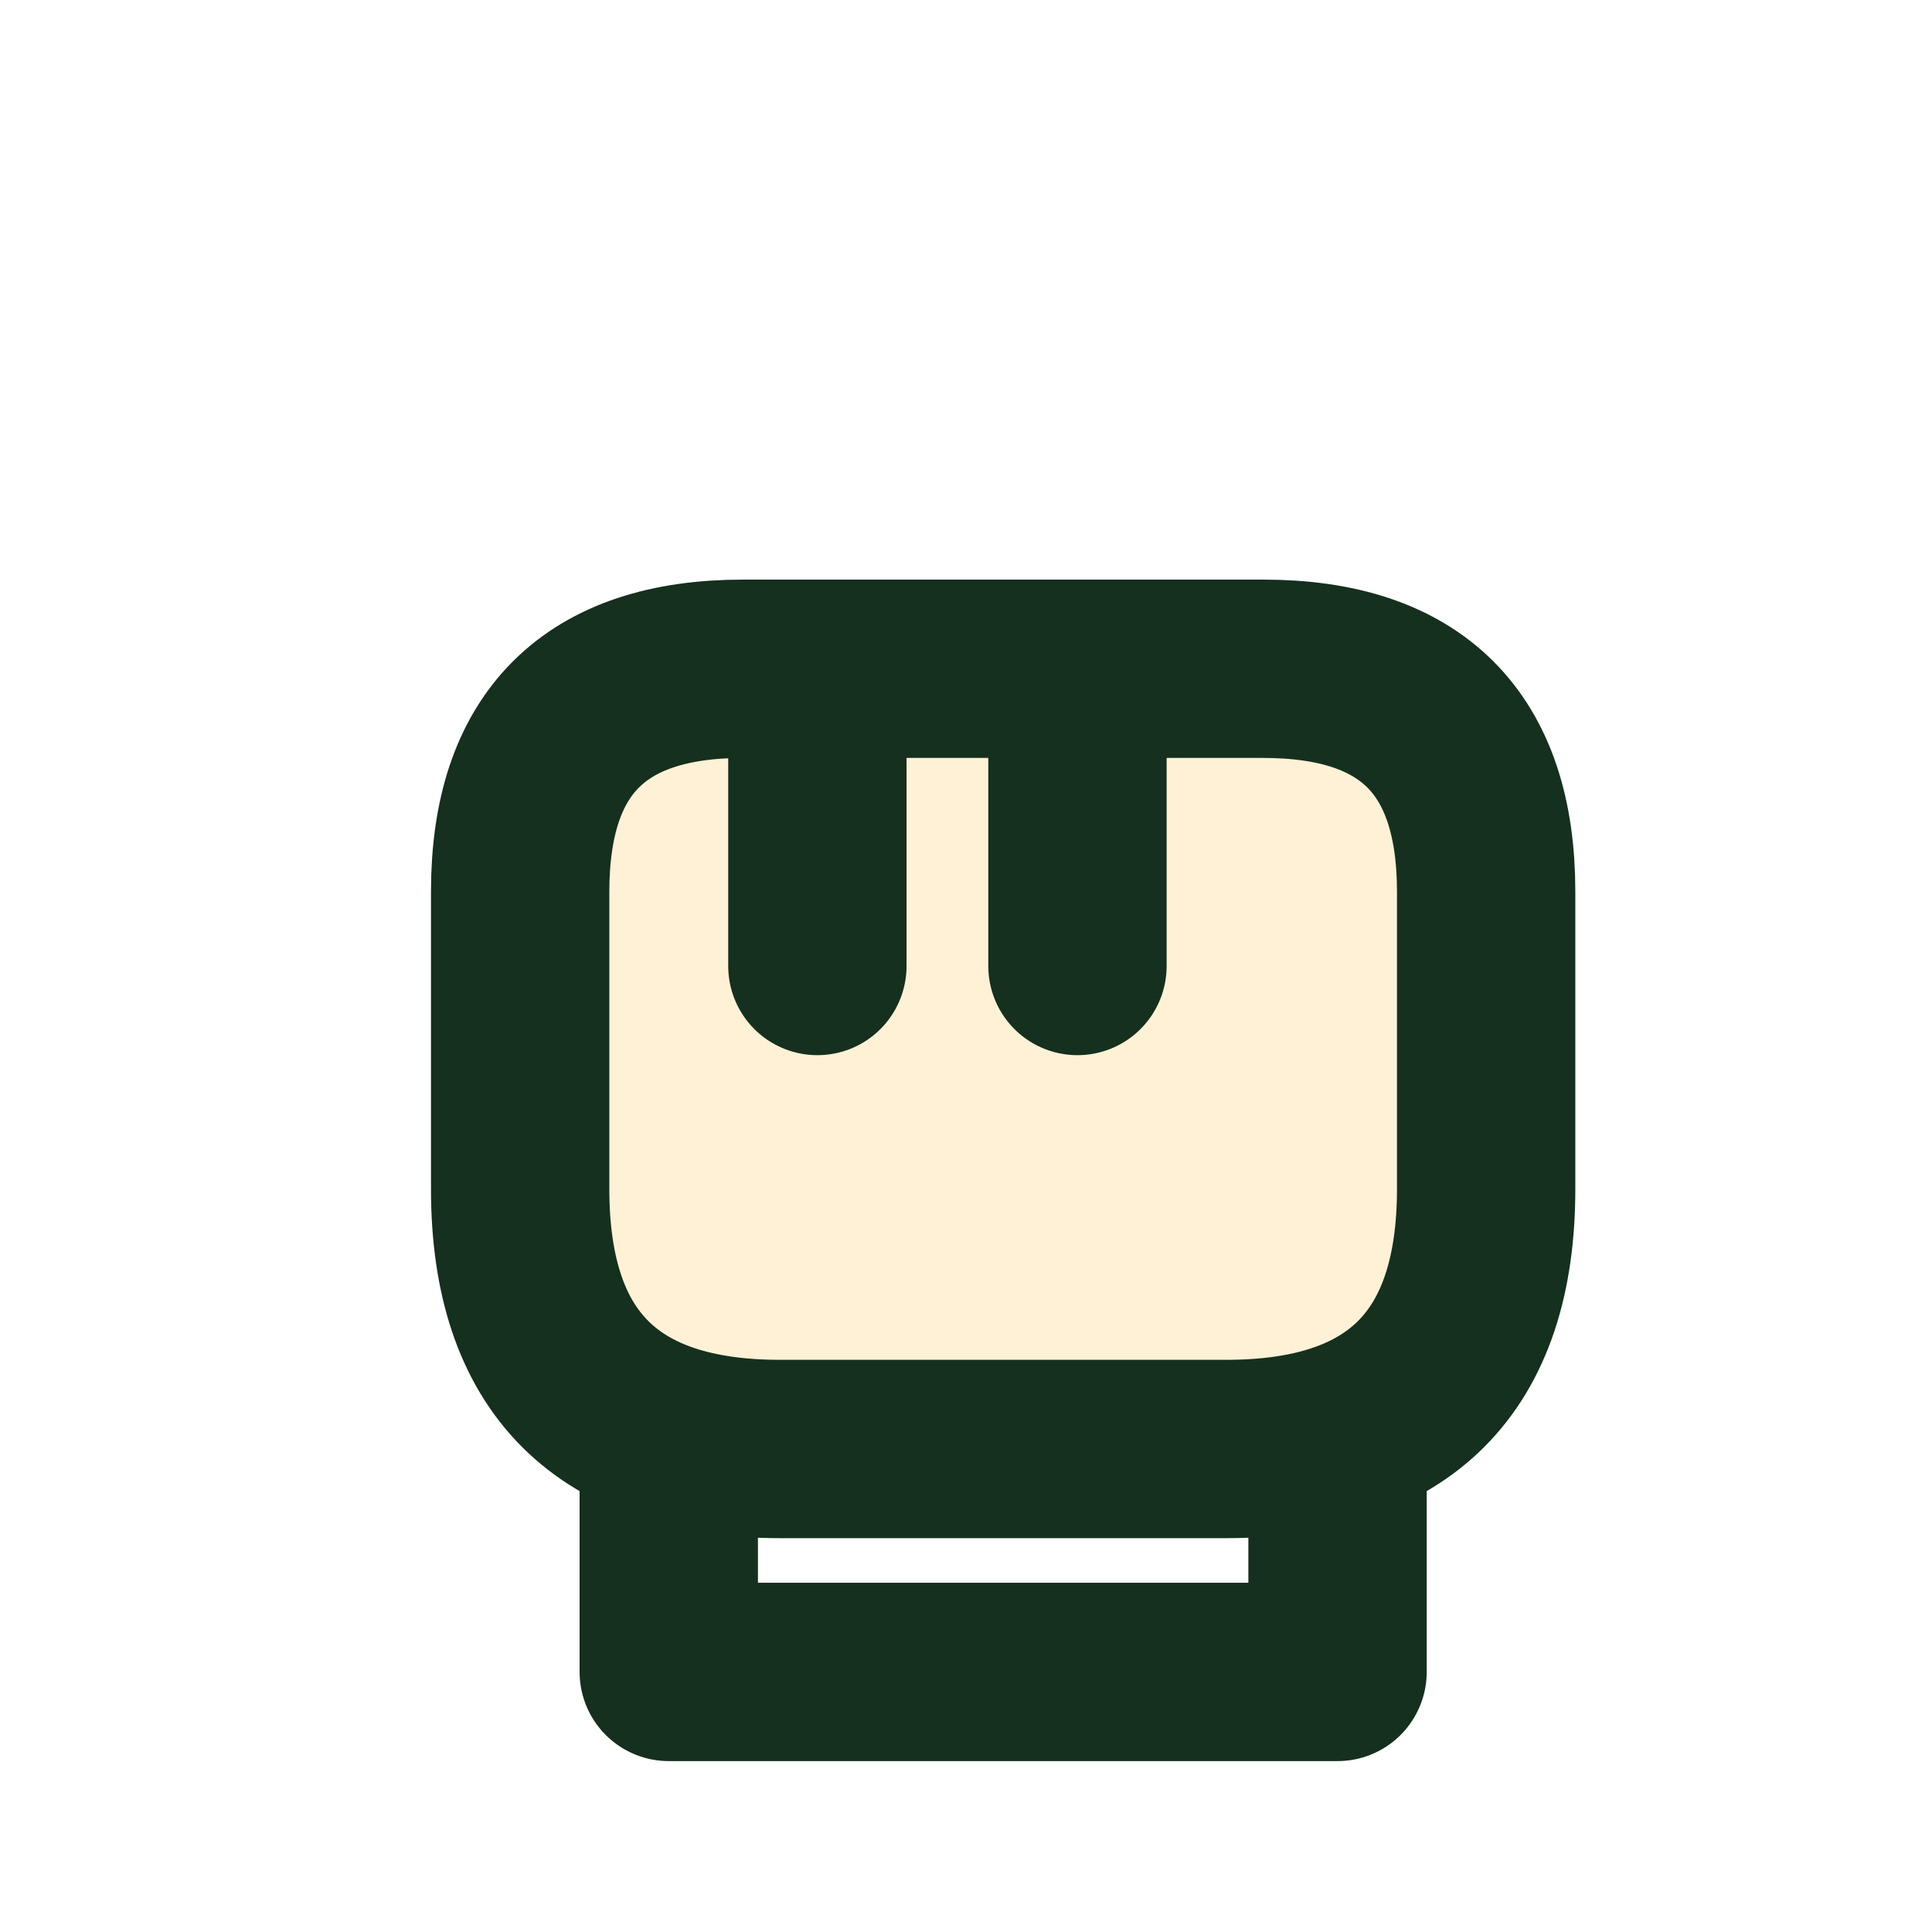
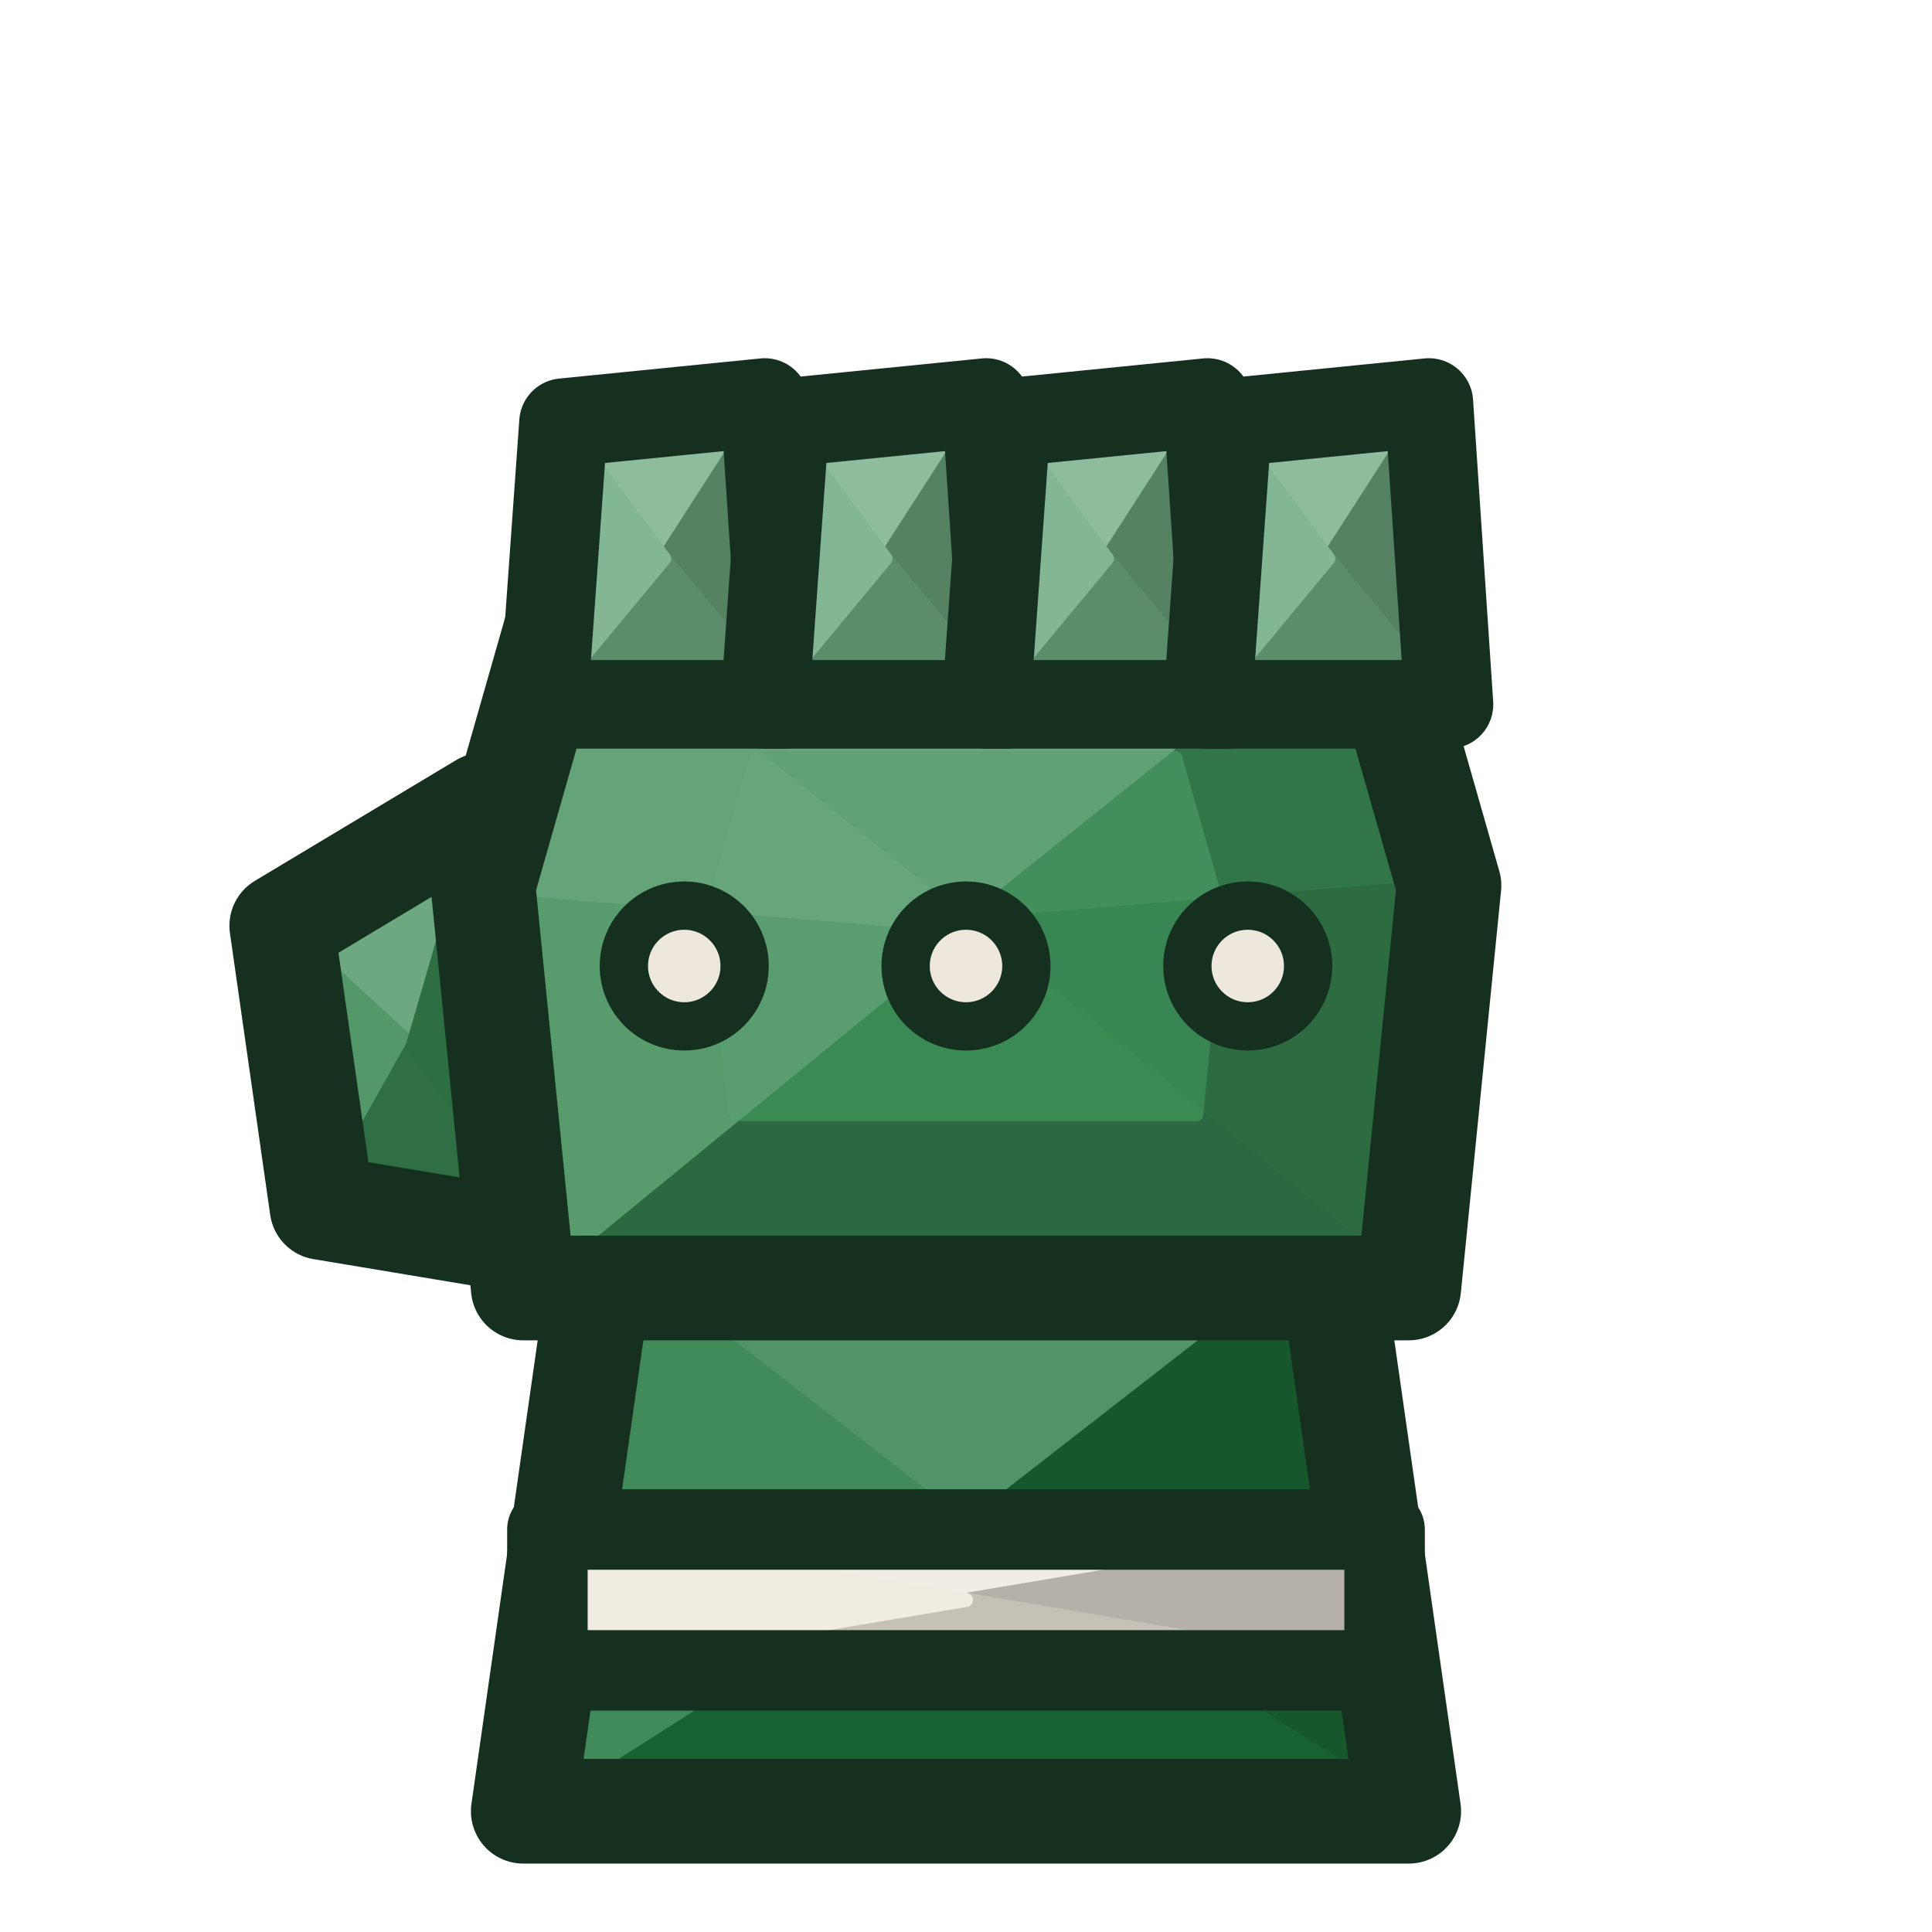
- <svg xmlns="http://www.w3.org/2000/svg" width="24" height="24" viewBox="-1 -1 26 26" fill="none" stroke="#15301E" stroke-width="2.4" stroke-linecap="round" stroke-linejoin="round">
-   <path d="M6 11 Q6 8 9 8 L16 8 Q19 8 19 11 L19 15 Q19 18.5 15.5 18.5 L9.5 18.5 Q6 18.5 6 15 Z" fill="#FFF1D6" />
-   <path d="M10 8 L10 12" fill="none" />
-   <path d="M13.5 8 L13.5 12" fill="none" />
-   <path d="M8 18.5 L8 21.5 L17 21.5 L17 18.5" fill="none" />
+ <svg xmlns="http://www.w3.org/2000/svg" width="48" height="48" viewBox="0 0 48 48">
+   <defs>
+     <clipPath id="gantelets-c0">
+       <polygon points="15.00,31.00 33.00,31.00 35.00,45.00 13.00,45.00" />
+     </clipPath>
+     <clipPath id="gantelets-c1">
+       <polygon points="13.60,38.00 34.40,38.00 34.40,41.50 13.60,41.50" />
+     </clipPath>
+     <clipPath id="gantelets-c2">
+       <polygon points="12.00,20.00 7.00,23.00 8.00,30.00 14.00,31.00" />
+     </clipPath>
+     <clipPath id="gantelets-c3">
+       <polygon points="14.00,15.00 34.00,15.00 36.00,22.00 35.00,32.00 13.00,32.00 12.00,22.00" />
+     </clipPath>
+     <clipPath id="gantelets-c4">
+       <polygon points="14.00,10.50 19.00,10.00 19.50,17.50 13.50,17.50" />
+     </clipPath>
+     <clipPath id="gantelets-c5">
+       <polygon points="19.50,10.50 24.50,10.00 25.00,17.50 19.00,17.50" />
+     </clipPath>
+     <clipPath id="gantelets-c6">
+       <polygon points="25.00,10.50 30.00,10.00 30.50,17.50 24.50,17.50" />
+     </clipPath>
+     <clipPath id="gantelets-c7">
+       <polygon points="30.50,10.50 35.50,10.00 36.00,17.50 30.00,17.50" />
+     </clipPath>
+   </defs>
+   <polygon points="15.00,31.00 33.00,31.00 35.00,45.00 13.00,45.00" fill="#1d743a" />
+   <g clip-path="url(#gantelets-c0)">
+     <polygon points="15.00,31.00 33.00,31.00 24.00,38.00" fill="#519467" stroke="#519467" stroke-width="0.35" stroke-linejoin="round" />
+     <polygon points="33.00,31.00 35.00,45.00 24.00,38.00" fill="#16582c" stroke="#16582c" stroke-width="0.35" stroke-linejoin="round" />
+     <polygon points="35.00,45.00 13.00,45.00 24.00,38.00" fill="#186130" stroke="#186130" stroke-width="0.35" stroke-linejoin="round" />
+     <polygon points="13.00,45.00 15.00,31.00 24.00,38.00" fill="#418a59" stroke="#418a59" stroke-width="0.35" stroke-linejoin="round" />
+   </g>
+   <polygon points="15.00,31.00 33.00,31.00 35.00,45.00 13.00,45.00" fill="none" stroke="#15301E" stroke-width="2.6" stroke-linejoin="round" />
+   <polygon points="13.60,38.00 34.40,38.00 34.40,41.50 13.60,41.50" fill="#EEE8DC" />
+   <g clip-path="url(#gantelets-c1)">
+     <polygon points="13.60,38.00 34.40,38.00 24.00,39.75" fill="#f2ede4" stroke="#f2ede4" stroke-width="0.35" stroke-linejoin="round" />
+     <polygon points="34.40,38.00 34.40,41.50 24.00,39.75" fill="#b5b1a8" stroke="#b5b1a8" stroke-width="0.35" stroke-linejoin="round" />
+     <polygon points="34.40,41.50 13.60,41.50 24.00,39.75" fill="#c6c1b7" stroke="#c6c1b7" stroke-width="0.35" stroke-linejoin="round" />
+     <polygon points="13.60,41.50 13.60,38.00 24.00,39.75" fill="#f1ece2" stroke="#f1ece2" stroke-width="0.35" stroke-linejoin="round" />
+   </g>
+   <polygon points="13.60,38.00 34.40,38.00 34.40,41.50 13.60,41.50" fill="none" stroke="#15301E" stroke-width="2" stroke-linejoin="round" />
+   <polygon points="12.00,20.00 7.00,23.00 8.00,30.00 14.00,31.00" fill="#3a8a54" />
+   <g clip-path="url(#gantelets-c2)">
+     <polygon points="12.00,20.00 7.00,23.00 10.25,26.00" fill="#6da880" stroke="#6da880" stroke-width="0.35" stroke-linejoin="round" />
+     <polygon points="7.00,23.00 8.00,30.00 10.25,26.00" fill="#529868" stroke="#529868" stroke-width="0.35" stroke-linejoin="round" />
+     <polygon points="8.00,30.00 14.00,31.00 10.25,26.00" fill="#2f6f43" stroke="#2f6f43" stroke-width="0.35" stroke-linejoin="round" />
+     <polygon points="14.00,31.00 12.00,20.00 10.25,26.00" fill="#2e6e43" stroke="#2e6e43" stroke-width="0.35" stroke-linejoin="round" />
+   </g>
+   <polygon points="12.00,20.00 7.00,23.00 8.00,30.00 14.00,31.00" fill="none" stroke="#15301E" stroke-width="2.6" stroke-linejoin="round" />
+   <polygon points="14.00,15.00 34.00,15.00 36.00,22.00 35.00,32.00 13.00,32.00 12.00,22.00" fill="#3a8a54" />
+   <g clip-path="url(#gantelets-c3)">
+     <polygon points="14.00,15.00 34.00,15.00 29.20,18.84 18.80,18.84" fill="#67a57b" stroke="#67a57b" stroke-width="0.35" stroke-linejoin="round" />
+     <polygon points="34.00,15.00 36.00,22.00 30.24,22.48 29.20,18.84" fill="#317648" stroke="#317648" stroke-width="0.35" stroke-linejoin="round" />
+     <polygon points="36.00,22.00 35.00,32.00 29.72,27.68 30.24,22.48" fill="#2d6b41" stroke="#2d6b41" stroke-width="0.35" stroke-linejoin="round" />
+     <polygon points="35.00,32.00 13.00,32.00 18.28,27.68 29.72,27.68" fill="#2c6940" stroke="#2c6940" stroke-width="0.35" stroke-linejoin="round" />
+     <polygon points="13.00,32.00 12.00,22.00 17.76,22.48 18.28,27.68" fill="#589c6e" stroke="#589c6e" stroke-width="0.35" stroke-linejoin="round" />
+     <polygon points="12.00,22.00 14.00,15.00 18.80,18.84 17.76,22.48" fill="#65a479" stroke="#65a479" stroke-width="0.35" stroke-linejoin="round" />
+     <polygon points="18.80,18.84 29.20,18.84 24.00,23.00" fill="#61a176" stroke="#61a176" stroke-width="0.35" stroke-linejoin="round" />
+     <polygon points="29.20,18.84 30.24,22.48 24.00,23.00" fill="#438f5c" stroke="#438f5c" stroke-width="0.35" stroke-linejoin="round" />
+     <polygon points="30.24,22.48 29.72,27.68 24.00,23.00" fill="#388652" stroke="#388652" stroke-width="0.35" stroke-linejoin="round" />
+     <polygon points="29.72,27.68 18.28,27.68 24.00,23.00" fill="#3a8a54" stroke="#3a8a54" stroke-width="0.35" stroke-linejoin="round" />
+     <polygon points="18.28,27.68 17.76,22.48 24.00,23.00" fill="#5a9d70" stroke="#5a9d70" stroke-width="0.35" stroke-linejoin="round" />
+     <polygon points="17.76,22.48 18.80,18.84 24.00,23.00" fill="#67a57b" stroke="#67a57b" stroke-width="0.35" stroke-linejoin="round" />
+   </g>
+   <polygon points="14.00,15.00 34.00,15.00 36.00,22.00 35.00,32.00 13.00,32.00 12.00,22.00" fill="none" stroke="#15301E" stroke-width="2.6" stroke-linejoin="round" />
+   <polygon points="14.00,10.50 19.00,10.00 19.50,17.50 13.50,17.50" fill="#6da981" />
+   <g clip-path="url(#gantelets-c4)">
+     <polygon points="14.00,10.50 19.00,10.00 16.50,13.88" fill="#8ebd9e" stroke="#8ebd9e" stroke-width="0.35" stroke-linejoin="round" />
+     <polygon points="19.00,10.00 19.50,17.50 16.50,13.88" fill="#548263" stroke="#548263" stroke-width="0.35" stroke-linejoin="round" />
+     <polygon points="19.50,17.50 13.50,17.50 16.50,13.88" fill="#5b8d6b" stroke="#5b8d6b" stroke-width="0.35" stroke-linejoin="round" />
+     <polygon points="13.50,17.50 14.00,10.50 16.50,13.88" fill="#83b694" stroke="#83b694" stroke-width="0.35" stroke-linejoin="round" />
+   </g>
+   <polygon points="14.00,10.50 19.00,10.00 19.50,17.50 13.50,17.50" fill="none" stroke="#15301E" stroke-width="2.2" stroke-linejoin="round" />
+   <polygon points="19.50,10.50 24.50,10.00 25.00,17.50 19.00,17.50" fill="#6da981" />
+   <g clip-path="url(#gantelets-c5)">
+     <polygon points="19.50,10.50 24.50,10.00 22.00,13.88" fill="#8ebd9e" stroke="#8ebd9e" stroke-width="0.35" stroke-linejoin="round" />
+     <polygon points="24.50,10.00 25.00,17.50 22.00,13.88" fill="#548263" stroke="#548263" stroke-width="0.35" stroke-linejoin="round" />
+     <polygon points="25.00,17.50 19.00,17.50 22.00,13.88" fill="#5b8d6b" stroke="#5b8d6b" stroke-width="0.35" stroke-linejoin="round" />
+     <polygon points="19.00,17.50 19.50,10.50 22.00,13.88" fill="#83b694" stroke="#83b694" stroke-width="0.35" stroke-linejoin="round" />
+   </g>
+   <polygon points="19.50,10.50 24.50,10.00 25.00,17.50 19.00,17.50" fill="none" stroke="#15301E" stroke-width="2.2" stroke-linejoin="round" />
+   <polygon points="25.00,10.50 30.00,10.00 30.50,17.50 24.50,17.50" fill="#6da981" />
+   <g clip-path="url(#gantelets-c6)">
+     <polygon points="25.00,10.50 30.00,10.00 27.50,13.88" fill="#8ebd9e" stroke="#8ebd9e" stroke-width="0.35" stroke-linejoin="round" />
+     <polygon points="30.00,10.00 30.50,17.50 27.50,13.88" fill="#548263" stroke="#548263" stroke-width="0.35" stroke-linejoin="round" />
+     <polygon points="30.50,17.50 24.50,17.50 27.50,13.88" fill="#5b8d6b" stroke="#5b8d6b" stroke-width="0.35" stroke-linejoin="round" />
+     <polygon points="24.50,17.50 25.00,10.50 27.50,13.88" fill="#83b694" stroke="#83b694" stroke-width="0.35" stroke-linejoin="round" />
+   </g>
+   <polygon points="25.00,10.50 30.00,10.00 30.50,17.50 24.50,17.50" fill="none" stroke="#15301E" stroke-width="2.2" stroke-linejoin="round" />
+   <polygon points="30.50,10.50 35.50,10.00 36.00,17.50 30.00,17.50" fill="#6da981" />
+   <g clip-path="url(#gantelets-c7)">
+     <polygon points="30.50,10.50 35.50,10.00 33.00,13.88" fill="#8ebd9e" stroke="#8ebd9e" stroke-width="0.35" stroke-linejoin="round" />
+     <polygon points="35.50,10.00 36.00,17.50 33.00,13.88" fill="#548263" stroke="#548263" stroke-width="0.35" stroke-linejoin="round" />
+     <polygon points="36.00,17.50 30.00,17.50 33.00,13.88" fill="#5b8d6b" stroke="#5b8d6b" stroke-width="0.35" stroke-linejoin="round" />
+     <polygon points="30.00,17.50 30.50,10.50 33.00,13.88" fill="#83b694" stroke="#83b694" stroke-width="0.35" stroke-linejoin="round" />
+   </g>
+   <polygon points="30.50,10.50 35.50,10.00 36.00,17.50 30.00,17.50" fill="none" stroke="#15301E" stroke-width="2.2" stroke-linejoin="round" />
+   <circle cx="17" cy="24" r="1.5" fill="#EEE8DC" stroke="#15301E" stroke-width="1.2" />
+   <circle cx="24" cy="24" r="1.5" fill="#EEE8DC" stroke="#15301E" stroke-width="1.2" />
+   <circle cx="31" cy="24" r="1.5" fill="#EEE8DC" stroke="#15301E" stroke-width="1.2" />
</svg>
